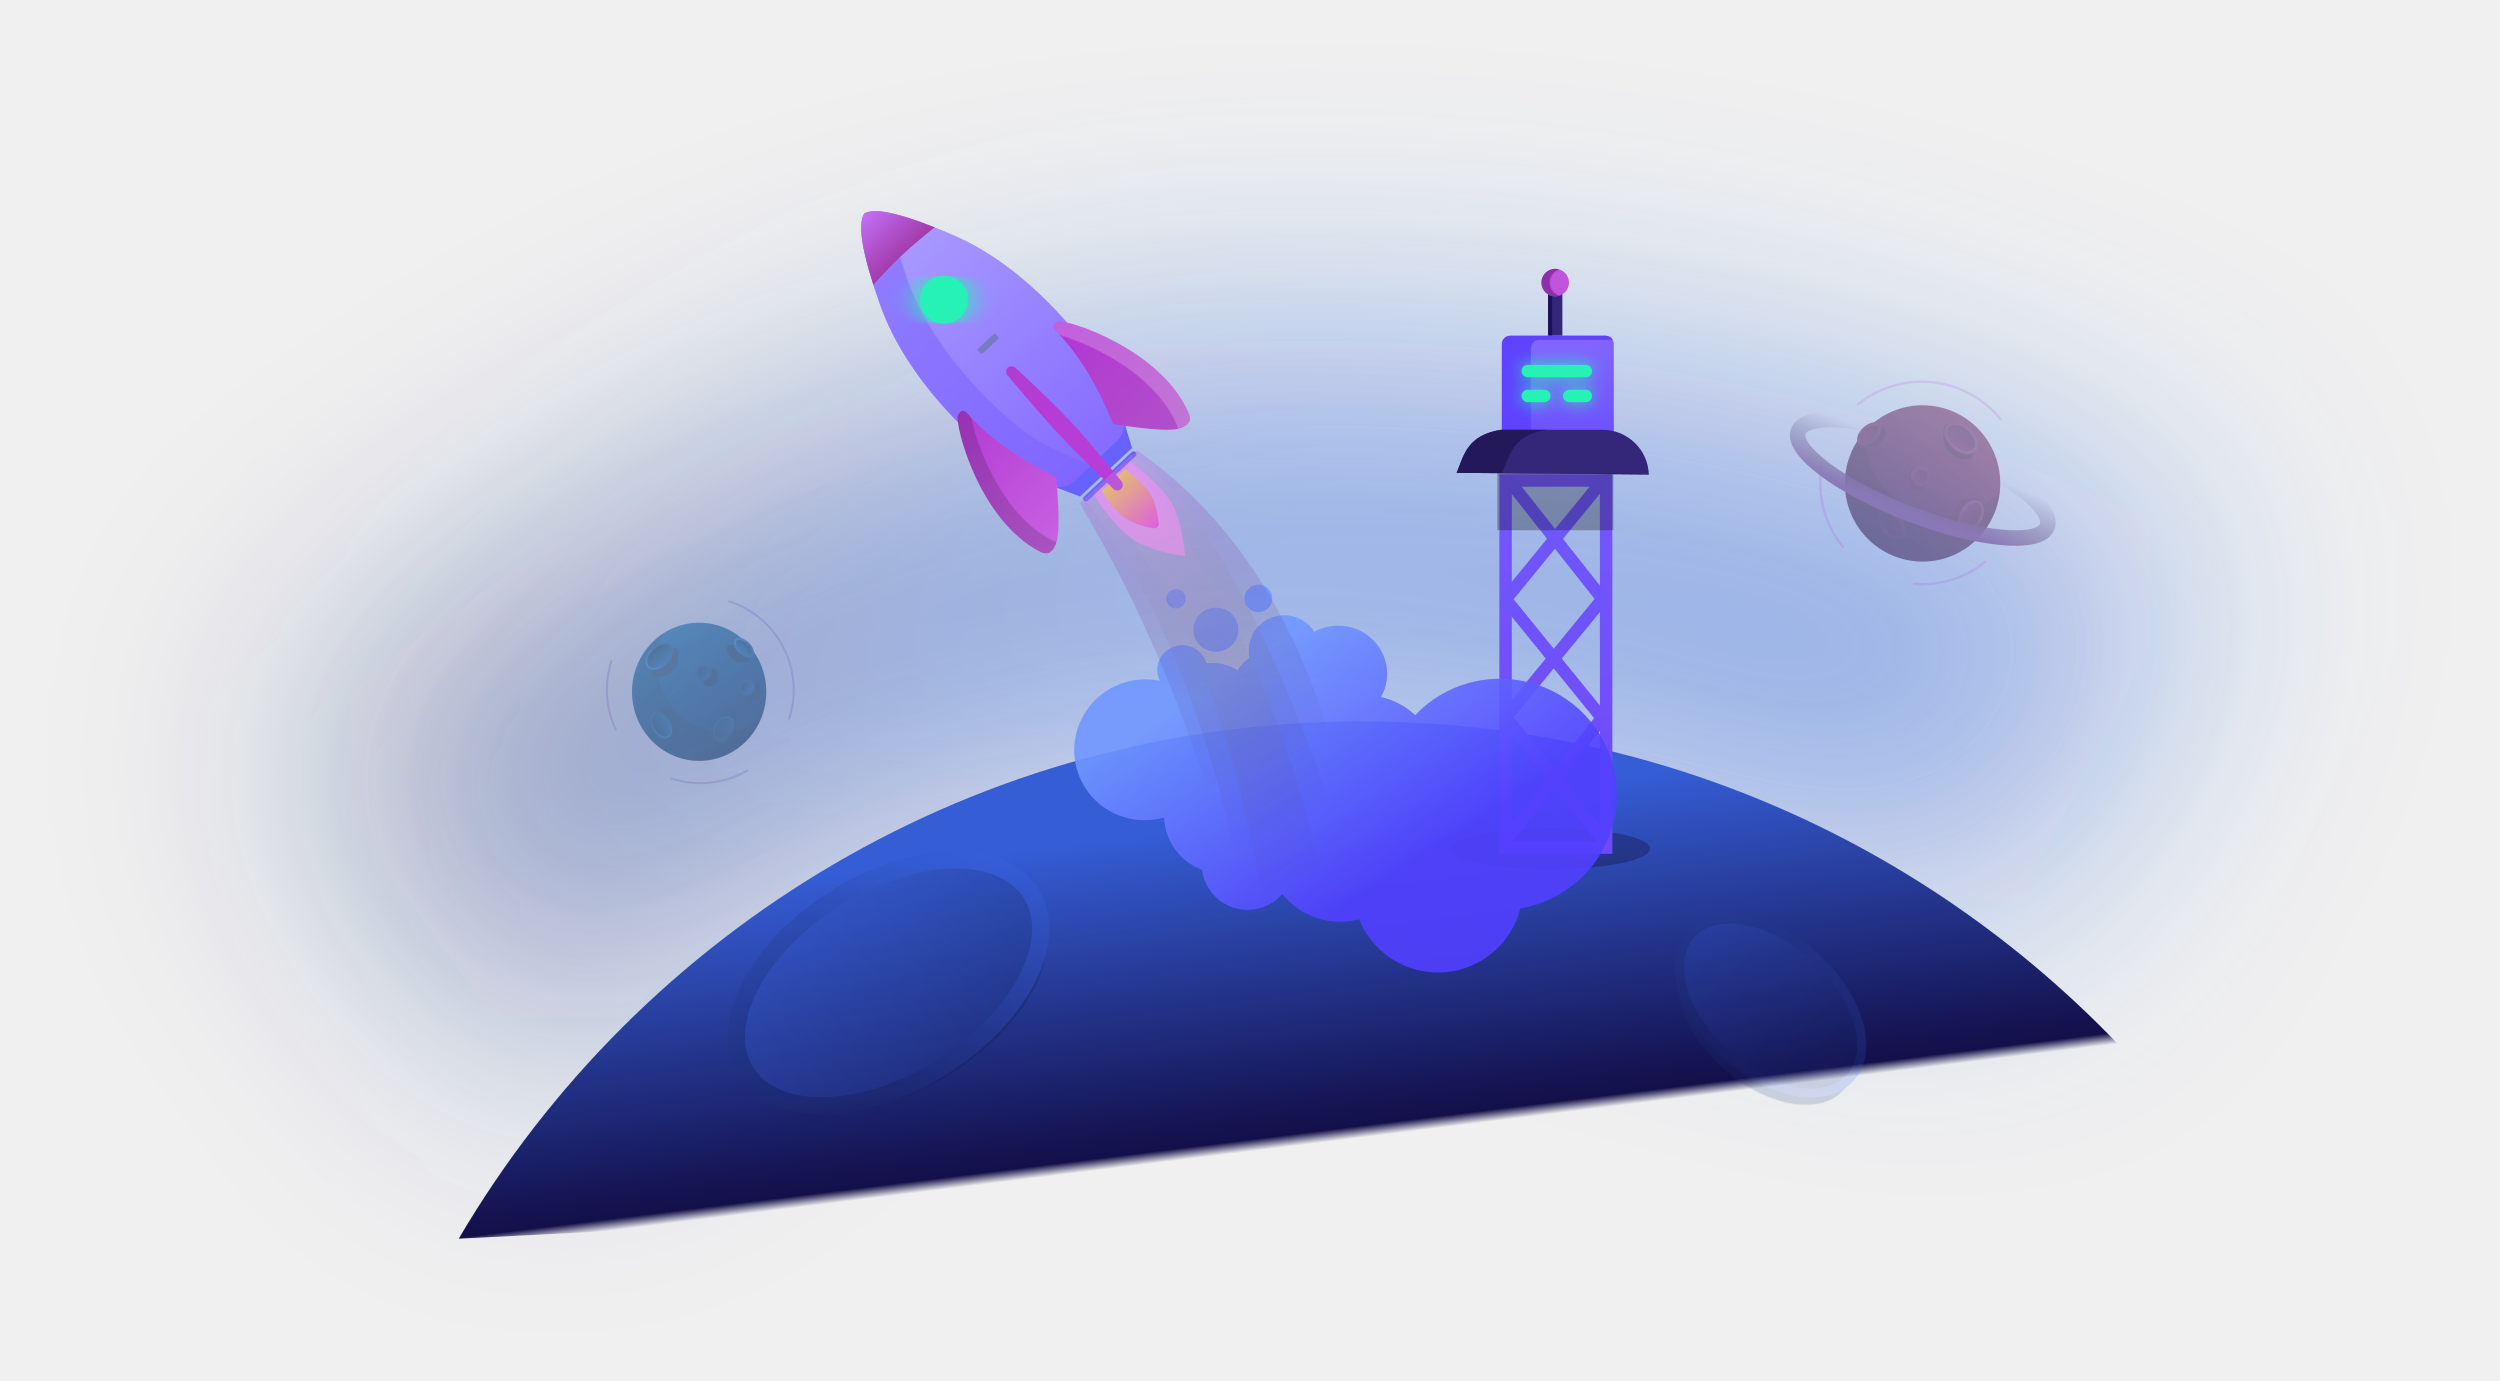
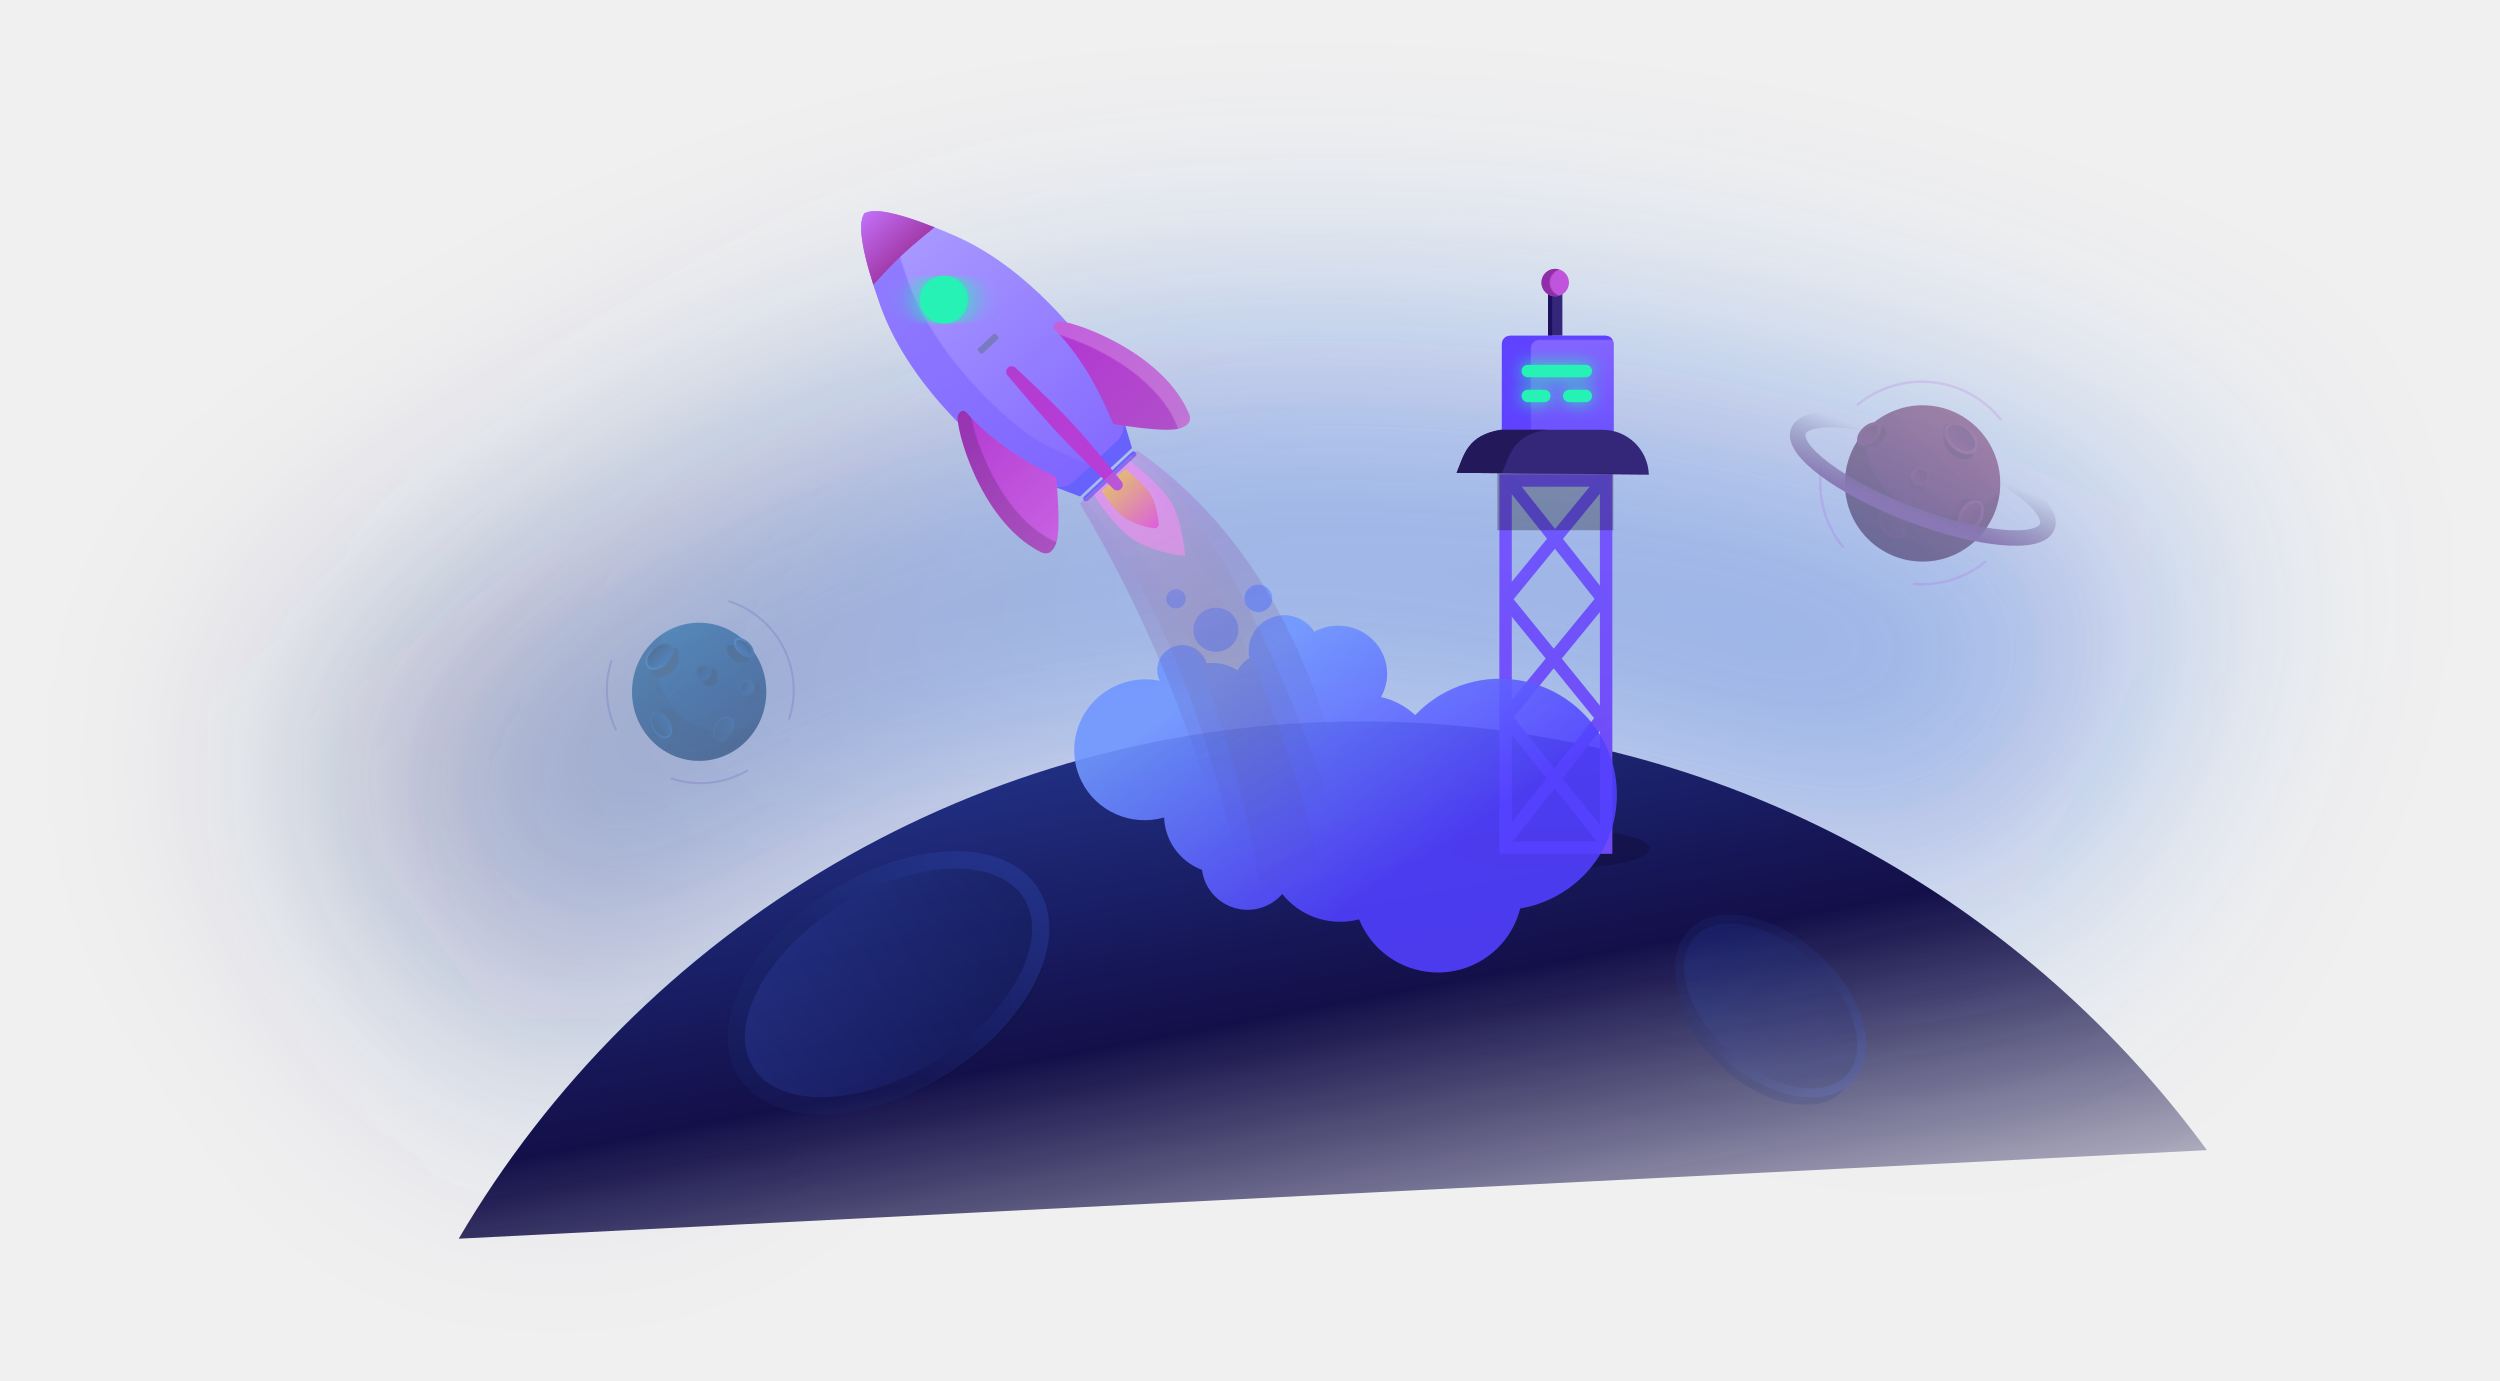
<svg xmlns="http://www.w3.org/2000/svg" xmlns:xlink="http://www.w3.org/1999/xlink" width="603px" height="333px" viewBox="0 0 603 333" version="1.1">
  <defs>
    <linearGradient x1="-8.651%" y1="48.111%" x2="38.957%" y2="56.947%" id="linearGradient-1">
      <stop stop-color="#0B083D" offset="0%" />
      <stop stop-color="#1150DA" offset="100%" />
    </linearGradient>
    <filter x="-21.5%" y="-54.1%" width="143.0%" height="208.1%" filterUnits="objectBoundingBox" id="filter-2">
      <feGaussianBlur stdDeviation="33" in="SourceGraphic" />
    </filter>
-     <linearGradient x1="37.983%" y1="86.322%" x2="15.009%" y2="32.378%" id="linearGradient-3">
+     <linearGradient x1="60.789%" y1="135.169%" x2="-42.773%" y2="-23.772%" id="linearGradient-3">
      <stop stop-color="#0B0743" stop-opacity="0" offset="0%" />
-       <stop stop-color="#0B0743" offset="3.574%" />
+       <stop stop-color="#0B0743" offset="38.611%" />
      <stop stop-color="#2F58D4" offset="100%" />
    </linearGradient>
    <linearGradient x1="98.554%" y1="48.554%" x2="1.446%" y2="48.554%" id="linearGradient-4">
      <stop stop-color="#183280" offset="0%" />
      <stop stop-color="#3564ED" offset="100%" />
    </linearGradient>
    <linearGradient x1="36.987%" y1="50%" x2="98.74%" y2="50%" id="linearGradient-5">
      <stop stop-color="#1E3B90" offset="0%" />
      <stop stop-color="#3564ED" offset="100%" />
    </linearGradient>
    <ellipse id="path-6" cx="356.094" cy="161.583" rx="24.753" ry="14.853" />
    <filter x="-6.4%" y="-10.6%" width="112.8%" height="128.0%" filterUnits="objectBoundingBox" id="filter-7">
      <feMorphology radius="2.16" operator="dilate" in="SourceAlpha" result="shadowSpreadOuter1" />
      <feOffset dx="0" dy="2" in="shadowSpreadOuter1" result="shadowOffsetOuter1" />
      <feComposite in="shadowOffsetOuter1" in2="SourceAlpha" operator="out" result="shadowOffsetOuter1" />
      <feColorMatrix values="0 0 0 0 0.092   0 0 0 0 0.191   0 0 0 0 0.48  0 0 0 1 0" type="matrix" in="shadowOffsetOuter1" />
    </filter>
    <linearGradient x1="98.554%" y1="48.554%" x2="1.446%" y2="48.554%" id="linearGradient-8">
      <stop stop-color="#0B1E56" offset="0%" />
      <stop stop-color="#3D6DF7" offset="100%" />
    </linearGradient>
    <linearGradient x1="36.987%" y1="50%" x2="98.74%" y2="50%" id="linearGradient-9">
      <stop stop-color="#122A71" offset="0%" />
      <stop stop-color="#3564ED" offset="100%" />
    </linearGradient>
    <ellipse id="path-10" cx="143.308" cy="155.981" rx="38.5" ry="22" />
    <filter x="-6.7%" y="-11.7%" width="113.4%" height="128.0%" filterUnits="objectBoundingBox" id="filter-11">
      <feMorphology radius="4.16" operator="dilate" in="SourceAlpha" result="shadowSpreadOuter1" />
      <feOffset dx="0" dy="2" in="shadowSpreadOuter1" result="shadowOffsetOuter1" />
      <feComposite in="shadowOffsetOuter1" in2="SourceAlpha" operator="out" result="shadowOffsetOuter1" />
      <feColorMatrix values="0 0 0 0 0.001   0 0 0 0 0.033   0 0 0 0 0.125  0 0 0 1 0" type="matrix" in="shadowOffsetOuter1" />
    </filter>
    <linearGradient x1="50%" y1="0%" x2="50%" y2="100%" id="linearGradient-12">
      <stop stop-color="#7457FF" offset="0%" />
      <stop stop-color="#7049F6" offset="100%" />
    </linearGradient>
    <linearGradient x1="50%" y1="0%" x2="50%" y2="100%" id="linearGradient-13">
      <stop stop-color="#6E59FD" offset="0%" />
      <stop stop-color="#7049F6" offset="100%" />
    </linearGradient>
    <rect id="path-14" x="22.695" y="5.777" width="3.455" height="10.37" />
    <filter x="-14.5%" y="-4.8%" width="128.9%" height="109.6%" filterUnits="objectBoundingBox" id="filter-15">
      <feOffset dx="1" dy="0" in="SourceAlpha" result="shadowOffsetInner1" />
      <feComposite in="shadowOffsetInner1" in2="SourceAlpha" operator="arithmetic" k2="-1" k3="1" result="shadowInnerInner1" />
      <feColorMatrix values="0 0 0 0 0.111   0 0 0 0 0.063   0 0 0 0 0.367  0 0 0 1 0" type="matrix" in="shadowInnerInner1" />
    </filter>
    <ellipse id="path-16" cx="24.423" cy="3.321" rx="3.319" ry="3.321" />
    <filter x="-15.1%" y="-15.1%" width="130.1%" height="130.1%" filterUnits="objectBoundingBox" id="filter-17">
      <feOffset dx="2" dy="0" in="SourceAlpha" result="shadowOffsetInner1" />
      <feComposite in="shadowOffsetInner1" in2="SourceAlpha" operator="arithmetic" k2="-1" k3="1" result="shadowInnerInner1" />
      <feColorMatrix values="0 0 0 0 0.559   0 0 0 0 0.185   0 0 0 0 0.655  0 0 0 1 0" type="matrix" in="shadowInnerInner1" />
    </filter>
    <linearGradient x1="50%" y1="0%" x2="50%" y2="98.857%" id="linearGradient-18">
      <stop stop-color="#8565FF" offset="0%" />
      <stop stop-color="#6D52FF" offset="100%" />
    </linearGradient>
    <path d="M13.558,16.147 L36.558,16.147 C37.662,16.147 38.558,17.043 38.558,18.147 L38.558,39.192 L11.558,39.192 L11.558,18.147 C11.558,17.043 12.453,16.147 13.558,16.147 Z" id="path-19" />
    <filter x="-13.0%" y="-15.2%" width="125.9%" height="130.4%" filterUnits="objectBoundingBox" id="filter-20">
      <feOffset dx="7" dy="1" in="SourceAlpha" result="shadowOffsetInner1" />
      <feComposite in="shadowOffsetInner1" in2="SourceAlpha" operator="arithmetic" k2="-1" k3="1" result="shadowInnerInner1" />
      <feColorMatrix values="0 0 0 0 0.374   0 0 0 0 0.257   0 0 0 0 1  0 0 0 1 0" type="matrix" in="shadowInnerInner1" />
    </filter>
    <rect id="path-21" x="16.306" y="29.161" width="7" height="3" rx="1.5" />
    <filter x="-85.7%" y="-200.0%" width="271.4%" height="500.0%" filterUnits="objectBoundingBox" id="filter-22">
      <feOffset dx="0" dy="0" in="SourceAlpha" result="shadowOffsetOuter1" />
      <feGaussianBlur stdDeviation="2" in="shadowOffsetOuter1" result="shadowBlurOuter1" />
      <feColorMatrix values="0 0 0 0 0.149   0 0 0 0 0.949   0 0 0 0 0.71  0 0 0 1 0" type="matrix" in="shadowBlurOuter1" />
    </filter>
    <rect id="path-23" x="26.306" y="29.161" width="7" height="3" rx="1.5" />
    <filter x="-85.7%" y="-200.0%" width="271.4%" height="500.0%" filterUnits="objectBoundingBox" id="filter-24">
      <feOffset dx="0" dy="0" in="SourceAlpha" result="shadowOffsetOuter1" />
      <feGaussianBlur stdDeviation="2" in="shadowOffsetOuter1" result="shadowBlurOuter1" />
      <feColorMatrix values="0 0 0 0 0.149   0 0 0 0 0.949   0 0 0 0 0.71  0 0 0 1 0" type="matrix" in="shadowBlurOuter1" />
    </filter>
    <rect id="path-25" x="16.306" y="23.161" width="17" height="3" rx="1.5" />
    <filter x="-35.3%" y="-200.0%" width="170.6%" height="500.0%" filterUnits="objectBoundingBox" id="filter-26">
      <feOffset dx="0" dy="0" in="SourceAlpha" result="shadowOffsetOuter1" />
      <feGaussianBlur stdDeviation="2" in="shadowOffsetOuter1" result="shadowBlurOuter1" />
      <feColorMatrix values="0 0 0 0 0.149   0 0 0 0 0.949   0 0 0 0 0.71  0 0 0 1 0" type="matrix" in="shadowBlurOuter1" />
    </filter>
    <path d="M47,49.6 C46.798,43.595 41.872,38.833 35.864,38.833 L11.316,38.833 C3.19,40.143 2.434,44.924 0.637,49.216 L47,49.6 Z" id="path-27" />
    <filter x="-11.9%" y="-51.1%" width="123.7%" height="202.2%" filterUnits="objectBoundingBox" id="filter-28">
      <feOffset dx="11" dy="0" in="SourceAlpha" result="shadowOffsetInner1" />
      <feComposite in="shadowOffsetInner1" in2="SourceAlpha" operator="arithmetic" k2="-1" k3="1" result="shadowInnerInner1" />
      <feColorMatrix values="0 0 0 0 0.134   0 0 0 0 0.094   0 0 0 0 0.352  0 0 0 1 0" type="matrix" in="shadowInnerInner1" />
    </filter>
    <linearGradient x1="66.873%" y1="68.163%" x2="26.446%" y2="24.449%" id="linearGradient-29">
      <stop stop-color="#5140FF" offset="0%" />
      <stop stop-color="#6F96FF" offset="100%" />
    </linearGradient>
    <linearGradient x1="50%" y1="99.045%" x2="50%" y2="8.58688121e-15%" id="linearGradient-30">
      <stop stop-color="#866CFF" offset="0%" />
      <stop stop-color="#AEA0FF" offset="100%" />
    </linearGradient>
    <path d="M17.906,0.036 C17.945,0.028 17.984,0.021 18.023,0.014 L18.023,0.066 C21.04,0.903 25.079,7.132 30.138,18.754 C37.981,36.768 35.72,58.8 34.389,65.436 C33.651,69.114 32.118,73.493 29.788,78.573 C28.9,80.509 26.965,81.75 24.835,81.75 L18.023,81.75 L18.023,81.765 L10.912,81.765 C8.781,81.765 6.846,80.523 5.958,78.587 C3.629,73.508 2.095,69.129 1.357,65.451 C0.026,58.814 -2.235,36.782 5.608,18.768 C10.668,7.147 14.706,0.917 17.724,0.08 L17.724,-3.55271368e-14 C17.784,0.01 17.845,0.022 17.906,0.036 Z" id="path-31" />
    <filter x="-12.6%" y="-5.5%" width="125.2%" height="111.0%" filterUnits="objectBoundingBox" id="filter-33">
      <feOffset dx="9" dy="0" in="SourceAlpha" result="shadowOffsetInner1" />
      <feComposite in="shadowOffsetInner1" in2="SourceAlpha" operator="arithmetic" k2="-1" k3="1" result="shadowInnerInner1" />
      <feColorMatrix values="0 0 0 0 0.479   0 0 0 0 0.379   0 0 0 0 1  0 0 0 0.526 0" type="matrix" in="shadowInnerInner1" />
    </filter>
    <linearGradient x1="50%" y1="100%" x2="50%" y2="34.637%" id="linearGradient-34">
      <stop stop-color="#A138A7" offset="0%" />
      <stop stop-color="#C573FD" offset="100%" />
    </linearGradient>
    <linearGradient x1="50%" y1="0%" x2="50%" y2="100%" id="linearGradient-35">
      <stop stop-color="#FFE433" offset="0%" />
      <stop stop-color="#FF51EE" offset="100%" />
    </linearGradient>
    <linearGradient x1="50%" y1="0%" x2="50%" y2="100%" id="linearGradient-36">
      <stop stop-color="#B23CD1" offset="0%" />
      <stop stop-color="#B93DD9" offset="100%" />
    </linearGradient>
    <ellipse id="path-37" cx="26.018" cy="28.328" rx="5.818" ry="5.787" />
    <filter x="-64.5%" y="-64.8%" width="228.9%" height="229.6%" filterUnits="objectBoundingBox" id="filter-38">
      <feOffset dx="0" dy="0" in="SourceAlpha" result="shadowOffsetOuter1" />
      <feGaussianBlur stdDeviation="2.5" in="shadowOffsetOuter1" result="shadowBlurOuter1" />
      <feColorMatrix values="0 0 0 0 0.149   0 0 0 0 0.949   0 0 0 0 0.71  0 0 0 1 0" type="matrix" in="shadowBlurOuter1" />
    </filter>
    <linearGradient x1="50%" y1="0%" x2="50%" y2="100%" id="linearGradient-39">
      <stop stop-color="#B33BD2" offset="0%" />
      <stop stop-color="#C862E2" offset="100%" />
    </linearGradient>
    <path d="M9.553,51.008 C7.638,51.667 -4.189,72.855 1.564,88.67 C2.365,90.87 4.158,90.595 5.87,89.692 C7.836,88.655 11.426,84.8 16.643,78.129 C12.91,68.21 11.185,59.569 11.467,52.208 C11.467,50.968 10.829,50.568 9.553,51.008 Z" id="path-40" />
    <filter x="-12.0%" y="-5.1%" width="124.0%" height="110.1%" filterUnits="objectBoundingBox" id="filter-41">
      <feOffset dx="4" dy="0" in="SourceAlpha" result="shadowOffsetInner1" />
      <feComposite in="shadowOffsetInner1" in2="SourceAlpha" operator="arithmetic" k2="-1" k3="1" result="shadowInnerInner1" />
      <feColorMatrix values="0 0 0 0 0   0 0 0 0 0   0 0 0 0 0  0 0 0 0.158 0" type="matrix" in="shadowInnerInner1" />
    </filter>
    <linearGradient x1="50%" y1="0%" x2="50%" y2="100%" id="linearGradient-42">
      <stop stop-color="#B335D4" offset="0%" />
      <stop stop-color="#B050C9" offset="100%" />
    </linearGradient>
    <path d="M45,51.008 C43.086,51.667 31.258,72.855 37.012,88.67 C37.813,90.87 39.606,90.595 41.318,89.692 C43.283,88.655 46.874,84.8 52.091,78.129 C48.358,68.21 46.633,59.569 46.915,52.208 C46.915,50.968 46.277,50.568 45,51.008 Z" id="path-43" />
    <filter x="-12.0%" y="-5.1%" width="124.0%" height="110.1%" filterUnits="objectBoundingBox" id="filter-44">
      <feOffset dx="4" dy="0" in="SourceAlpha" result="shadowOffsetInner1" />
      <feComposite in="shadowOffsetInner1" in2="SourceAlpha" operator="arithmetic" k2="-1" k3="1" result="shadowInnerInner1" />
      <feColorMatrix values="0 0 0 0 1   0 0 0 0 1   0 0 0 0 1  0 0 0 0.212 0" type="matrix" in="shadowInnerInner1" />
    </filter>
    <linearGradient x1="50%" y1="107.258%" x2="48.592%" y2="42.933%" id="linearGradient-45">
      <stop stop-color="#FFFFFF" offset="0%" />
      <stop stop-color="#2B0A3D" stop-opacity="0" offset="100%" />
    </linearGradient>
    <linearGradient x1="49.997%" y1="107.076%" x2="48.775%" y2="30.618%" id="linearGradient-46">
      <stop stop-color="#FFFFFF" offset="0%" />
      <stop stop-color="#340D40" stop-opacity="0" offset="100%" />
    </linearGradient>
    <linearGradient x1="50%" y1="107.258%" x2="48.709%" y2="53.924%" id="linearGradient-47">
      <stop stop-color="#CE79F5" offset="0%" />
      <stop stop-color="#2B0A3D" stop-opacity="0" offset="100%" />
    </linearGradient>
    <linearGradient x1="86.615%" y1="21.032%" x2="24.458%" y2="100%" id="linearGradient-48">
      <stop stop-color="#045A9D" offset="0%" />
      <stop stop-color="#002D64" offset="100%" />
    </linearGradient>
    <ellipse id="path-49" cx="29.509" cy="29.27" rx="16.194" ry="16.662" />
    <filter x="-10.8%" y="-10.5%" width="121.6%" height="121.0%" filterUnits="objectBoundingBox" id="filter-50">
      <feOffset dx="-6" dy="-7" in="SourceAlpha" result="shadowOffsetInner1" />
      <feComposite in="shadowOffsetInner1" in2="SourceAlpha" operator="arithmetic" k2="-1" k3="1" result="shadowInnerInner1" />
      <feColorMatrix values="0 0 0 0 0   0 0 0 0 0   0 0 0 0 0  0 0 0 0.099 0" type="matrix" in="shadowInnerInner1" />
    </filter>
    <linearGradient x1="50%" y1="0%" x2="50%" y2="100%" id="linearGradient-51">
      <stop stop-color="#003058" offset="0%" />
      <stop stop-color="#005BAA" offset="100%" />
    </linearGradient>
    <linearGradient x1="36.987%" y1="50%" x2="99.142%" y2="50%" id="linearGradient-52">
      <stop stop-color="#035091" offset="0%" />
      <stop stop-color="#0F68B8" offset="100%" />
    </linearGradient>
    <ellipse id="path-53" cx="39.054" cy="20.64" rx="3.516" ry="2.112" />
    <filter x="-21.3%" y="-35.5%" width="142.7%" height="218.4%" filterUnits="objectBoundingBox" id="filter-54">
      <feMorphology radius="0.5" operator="dilate" in="SourceAlpha" result="shadowSpreadOuter1" />
      <feOffset dx="0" dy="2" in="shadowSpreadOuter1" result="shadowOffsetOuter1" />
      <feComposite in="shadowOffsetOuter1" in2="SourceAlpha" operator="out" result="shadowOffsetOuter1" />
      <feColorMatrix values="0 0 0 0 0.052   0 0 0 0 0.255   0 0 0 0 0.428  0 0 0 1 0" type="matrix" in="shadowOffsetOuter1" />
    </filter>
    <linearGradient x1="50%" y1="0%" x2="50%" y2="100%" id="linearGradient-55">
      <stop stop-color="#003058" offset="0%" />
      <stop stop-color="#005BAA" offset="100%" />
    </linearGradient>
    <linearGradient x1="36.987%" y1="50%" x2="99.142%" y2="50%" id="linearGradient-56">
      <stop stop-color="#035091" offset="0%" />
      <stop stop-color="#0F68B8" offset="100%" />
    </linearGradient>
    <ellipse id="path-57" cx="38.66" cy="37.279" rx="3.023" ry="1.804" />
    <filter x="-24.8%" y="-41.6%" width="149.6%" height="238.6%" filterUnits="objectBoundingBox" id="filter-58">
      <feMorphology radius="0.5" operator="dilate" in="SourceAlpha" result="shadowSpreadOuter1" />
      <feOffset dx="0" dy="2" in="shadowSpreadOuter1" result="shadowOffsetOuter1" />
      <feComposite in="shadowOffsetOuter1" in2="SourceAlpha" operator="out" result="shadowOffsetOuter1" />
      <feColorMatrix values="0 0 0 0 0.01   0 0 0 0 0.217   0 0 0 0 0.394  0 0 0 1 0" type="matrix" in="shadowOffsetOuter1" />
    </filter>
    <linearGradient x1="35.915%" y1="91.78%" x2="50%" y2="21.483%" id="linearGradient-59">
      <stop stop-color="#003561" offset="0%" />
      <stop stop-color="#014B8C" offset="100%" />
    </linearGradient>
    <linearGradient x1="36.987%" y1="50%" x2="98.871%" y2="50%" id="linearGradient-60">
      <stop stop-color="#024582" offset="0%" />
      <stop stop-color="#034886" offset="100%" />
    </linearGradient>
    <ellipse id="path-61" cx="17.962" cy="28.247" rx="1.51" ry="1.388" />
    <filter x="-49.7%" y="-126.1%" width="199.3%" height="280.1%" filterUnits="objectBoundingBox" id="filter-62">
      <feMorphology radius="0.5" operator="dilate" in="SourceAlpha" result="shadowSpreadOuter1" />
      <feOffset dx="0" dy="-2" in="shadowSpreadOuter1" result="shadowOffsetOuter1" />
      <feComposite in="shadowOffsetOuter1" in2="SourceAlpha" operator="out" result="shadowOffsetOuter1" />
      <feColorMatrix values="0 0 0 0 0.01   0 0 0 0 0.217   0 0 0 0 0.394  0 0 0 1 0" type="matrix" in="shadowOffsetOuter1" />
    </filter>
    <linearGradient x1="27.247%" y1="100%" x2="27.247%" y2="0%" id="linearGradient-63">
      <stop stop-color="#003561" offset="0%" />
      <stop stop-color="#014B8C" offset="100%" />
    </linearGradient>
    <ellipse id="path-64" cx="28.474" cy="24.614" rx="1.51" ry="1.388" />
    <filter x="-49.7%" y="-126.1%" width="199.3%" height="280.1%" filterUnits="objectBoundingBox" id="filter-65">
      <feMorphology radius="0.5" operator="dilate" in="SourceAlpha" result="shadowSpreadOuter1" />
      <feOffset dx="0" dy="-2" in="shadowSpreadOuter1" result="shadowOffsetOuter1" />
      <feComposite in="shadowOffsetOuter1" in2="SourceAlpha" operator="out" result="shadowOffsetOuter1" />
      <feColorMatrix values="0 0 0 0 0.01   0 0 0 0 0.217   0 0 0 0 0.394  0 0 0 1 0" type="matrix" in="shadowOffsetOuter1" />
    </filter>
    <linearGradient x1="50%" y1="100%" x2="50%" y2="3.061617e-15%" id="linearGradient-66">
      <stop stop-color="#003058" offset="0%" />
      <stop stop-color="#005BAA" offset="100%" />
    </linearGradient>
    <linearGradient x1="36.987%" y1="50%" x2="99.142%" y2="50%" id="linearGradient-67">
      <stop stop-color="#035091" offset="0%" />
      <stop stop-color="#0F68B8" offset="100%" />
    </linearGradient>
    <ellipse id="path-68" cx="23.631" cy="38.196" rx="2.787" ry="1.805" />
    <filter x="-26.9%" y="-41.6%" width="153.8%" height="238.5%" filterUnits="objectBoundingBox" id="filter-69">
      <feMorphology radius="0.5" operator="dilate" in="SourceAlpha" result="shadowSpreadOuter1" />
      <feOffset dx="0" dy="2" in="shadowSpreadOuter1" result="shadowOffsetOuter1" />
      <feComposite in="shadowOffsetOuter1" in2="SourceAlpha" operator="out" result="shadowOffsetOuter1" />
      <feColorMatrix values="0 0 0 0 0.01   0 0 0 0 0.217   0 0 0 0 0.394  0 0 0 1 0" type="matrix" in="shadowOffsetOuter1" />
    </filter>
    <linearGradient x1="50%" y1="0%" x2="50%" y2="100%" id="linearGradient-70">
      <stop stop-color="#003058" offset="0%" />
      <stop stop-color="#005BAA" offset="100%" />
    </linearGradient>
    <linearGradient x1="36.987%" y1="50%" x2="99.142%" y2="50%" id="linearGradient-71">
      <stop stop-color="#035091" offset="0%" />
      <stop stop-color="#0F68B8" offset="100%" />
    </linearGradient>
    <ellipse id="path-72" cx="18.737" cy="18.615" rx="2.412" ry="1.206" />
    <filter x="-31.1%" y="-62.2%" width="162.2%" height="307.3%" filterUnits="objectBoundingBox" id="filter-73">
      <feMorphology radius="0.5" operator="dilate" in="SourceAlpha" result="shadowSpreadOuter1" />
      <feOffset dx="0" dy="2" in="shadowSpreadOuter1" result="shadowOffsetOuter1" />
      <feComposite in="shadowOffsetOuter1" in2="SourceAlpha" operator="out" result="shadowOffsetOuter1" />
      <feColorMatrix values="0 0 0 0 0.01   0 0 0 0 0.217   0 0 0 0 0.394  0 0 0 1 0" type="matrix" in="shadowOffsetOuter1" />
    </filter>
    <linearGradient x1="23.287%" y1="100%" x2="90.694%" y2="22.332%" id="linearGradient-74">
      <stop stop-color="#250040" offset="0%" />
      <stop stop-color="#631450" offset="100%" />
    </linearGradient>
    <ellipse id="path-75" cx="34.728" cy="34.599" rx="18.732" ry="18.846" />
    <filter x="-14.7%" y="-14.6%" width="129.4%" height="129.2%" filterUnits="objectBoundingBox" id="filter-76">
      <feOffset dx="5" dy="-11" in="SourceAlpha" result="shadowOffsetInner1" />
      <feComposite in="shadowOffsetInner1" in2="SourceAlpha" operator="arithmetic" k2="-1" k3="1" result="shadowInnerInner1" />
      <feColorMatrix values="0 0 0 0 0   0 0 0 0 0   0 0 0 0 0  0 0 0 0.199 0" type="matrix" in="shadowInnerInner1" />
    </filter>
    <linearGradient x1="50%" y1="0%" x2="50%" y2="100%" id="linearGradient-77">
      <stop stop-color="#420A3C" offset="0%" />
      <stop stop-color="#580B55" offset="97.107%" />
    </linearGradient>
    <linearGradient x1="82.562%" y1="54.015%" x2="0%" y2="50%" id="linearGradient-78">
      <stop stop-color="#6A1B64" offset="0%" />
      <stop stop-color="#5C1550" offset="100%" />
    </linearGradient>
    <ellipse id="path-79" cx="44.042" cy="23.646" rx="3.96" ry="2.378" />
    <filter x="-15.7%" y="-26.2%" width="131.5%" height="173.5%" filterUnits="objectBoundingBox" id="filter-80">
      <feMorphology radius="0.746" operator="dilate" in="SourceAlpha" result="shadowSpreadOuter1" />
      <feOffset dx="0" dy="1" in="shadowSpreadOuter1" result="shadowOffsetOuter1" />
      <feComposite in="shadowOffsetOuter1" in2="SourceAlpha" operator="out" result="shadowOffsetOuter1" />
      <feColorMatrix values="0 0 0 0 0.226   0 0 0 0 0.028   0 0 0 0 0.217  0 0 0 1 0" type="matrix" in="shadowOffsetOuter1" />
    </filter>
    <linearGradient x1="50%" y1="0%" x2="50%" y2="97.107%" id="linearGradient-81">
      <stop stop-color="#420A3C" offset="0%" />
      <stop stop-color="#580B55" offset="100%" />
    </linearGradient>
    <linearGradient x1="36.987%" y1="50%" x2="98.74%" y2="50%" id="linearGradient-82">
      <stop stop-color="#6A1B64" offset="0%" />
      <stop stop-color="#5C1550" offset="100%" />
    </linearGradient>
    <ellipse id="path-83" cx="46.423" cy="42.407" rx="3.401" ry="2.034" />
    <filter x="-18.3%" y="-30.6%" width="136.7%" height="185.9%" filterUnits="objectBoundingBox" id="filter-84">
      <feMorphology radius="0.746" operator="dilate" in="SourceAlpha" result="shadowSpreadOuter1" />
      <feOffset dx="0" dy="1" in="shadowSpreadOuter1" result="shadowOffsetOuter1" />
      <feComposite in="shadowOffsetOuter1" in2="SourceAlpha" operator="out" result="shadowOffsetOuter1" />
      <feColorMatrix values="0 0 0 0 0.226   0 0 0 0 0.028   0 0 0 0 0.217  0 0 0 1 0" type="matrix" in="shadowOffsetOuter1" />
    </filter>
    <linearGradient x1="50%" y1="97.107%" x2="50%" y2="8.50014503e-15%" id="linearGradient-85">
      <stop stop-color="#390333" offset="0%" />
      <stop stop-color="#570755" offset="100%" />
    </linearGradient>
    <linearGradient x1="36.987%" y1="50%" x2="98.74%" y2="50%" id="linearGradient-86">
      <stop stop-color="#500F4B" offset="0%" />
      <stop stop-color="#580E59" offset="100%" />
    </linearGradient>
    <ellipse id="path-87" cx="34.256" cy="32.865" rx="1.699" ry="1.571" />
    <filter x="-36.7%" y="-71.5%" width="173.3%" height="211.2%" filterUnits="objectBoundingBox" id="filter-88">
      <feMorphology radius="0.746" operator="dilate" in="SourceAlpha" result="shadowSpreadOuter1" />
      <feOffset dx="0" dy="-1" in="shadowSpreadOuter1" result="shadowOffsetOuter1" />
      <feComposite in="shadowOffsetOuter1" in2="SourceAlpha" operator="out" result="shadowOffsetOuter1" />
      <feColorMatrix values="0 0 0 0 0.226   0 0 0 0 0.028   0 0 0 0 0.217  0 0 0 1 0" type="matrix" in="shadowOffsetOuter1" />
    </filter>
    <linearGradient x1="50%" y1="0%" x2="50%" y2="97.107%" id="linearGradient-89">
      <stop stop-color="#270623" offset="0%" />
      <stop stop-color="#4C084A" offset="98.435%" />
    </linearGradient>
    <linearGradient x1="36.987%" y1="50%" x2="98.74%" y2="50%" id="linearGradient-90">
      <stop stop-color="#520A4D" offset="0%" />
      <stop stop-color="#3F0E37" offset="100%" />
    </linearGradient>
    <ellipse id="path-91" cx="27.379" cy="44.248" rx="3.4" ry="2.035" />
    <filter x="-18.3%" y="-30.6%" width="136.7%" height="185.8%" filterUnits="objectBoundingBox" id="filter-92">
      <feMorphology radius="0.746" operator="dilate" in="SourceAlpha" result="shadowSpreadOuter1" />
      <feOffset dx="0" dy="1" in="shadowSpreadOuter1" result="shadowOffsetOuter1" />
      <feComposite in="shadowOffsetOuter1" in2="SourceAlpha" operator="out" result="shadowOffsetOuter1" />
      <feColorMatrix values="0 0 0 0 0.226   0 0 0 0 0.028   0 0 0 0 0.217  0 0 0 1 0" type="matrix" in="shadowOffsetOuter1" />
    </filter>
    <linearGradient x1="98.554%" y1="48.554%" x2="1.446%" y2="48.554%" id="linearGradient-93">
      <stop stop-color="#3B0835" offset="0%" />
      <stop stop-color="#540952" offset="100%" />
    </linearGradient>
    <linearGradient x1="36.987%" y1="50%" x2="98.74%" y2="50%" id="linearGradient-94">
      <stop stop-color="#451052" offset="0%" />
      <stop stop-color="#56114A" offset="100%" />
    </linearGradient>
    <ellipse id="path-95" cx="21.818" cy="22.713" rx="2.716" ry="1.358" />
    <filter x="-22.9%" y="-45.9%" width="145.9%" height="228.6%" filterUnits="objectBoundingBox" id="filter-96">
      <feMorphology radius="0.746" operator="dilate" in="SourceAlpha" result="shadowSpreadOuter1" />
      <feOffset dx="0" dy="1" in="shadowSpreadOuter1" result="shadowOffsetOuter1" />
      <feComposite in="shadowOffsetOuter1" in2="SourceAlpha" operator="out" result="shadowOffsetOuter1" />
      <feColorMatrix values="0 0 0 0 0.226   0 0 0 0 0.028   0 0 0 0 0.217  0 0 0 1 0" type="matrix" in="shadowOffsetOuter1" />
    </filter>
    <linearGradient x1="50%" y1="15.809%" x2="50%" y2="100%" id="linearGradient-97">
      <stop stop-color="#110B37" stop-opacity="0" offset="0%" />
      <stop stop-color="#561A74" offset="100%" />
    </linearGradient>
  </defs>
  <g id="Page-1" stroke="none" stroke-width="1" fill="none" fill-rule="evenodd">
    <g id="Grakn-Presentation-Wide" transform="translate(-1072, -2356)">
      <g id="3rd-section" transform="translate(0, 1591)">
        <g id="Illustration" transform="translate(1374, 931) scale(-1, 1) translate(-1374, -931) translate(1143, 797)">
          <g id="Group-56" transform="translate(230.9999, 149.9502) scale(-1, 1) translate(-230.9999, -149.9502) translate(-0.000132, 32.45023)">
            <g id="Group-7" opacity="0.961" transform="translate(0, 16.628)">
              <g id="Group-4-Copy" transform="translate(0, 0)">
                <path d="M-0,97.744 C71.142,33.196 149.81,0.922 236.005,0.922 C322.2,0.922 396.912,17.554 460.142,50.818 L412,143.922 C327.633,119.141 274.116,106.751 251.449,106.751 C163.62,106.751 100.531,132.515 62.182,184.045 L-0,97.744 Z" id="Rectangle" fill="url(#linearGradient-1)" opacity="0.399" filter="url(#filter-2)" />
                <path d="M461.309,196.336 C415.366,133.635 341.188,92.922 257.5,92.922 C164.65,92.922 83.505,143.038 39.641,217.696" id="Path" fill="url(#linearGradient-3)" />
                <g id="Oval" opacity="0.177" transform="translate(356.0936, 161.583) rotate(42) translate(-356.0936, -161.583) ">
                  <use fill="black" fill-opacity="1" filter="url(#filter-7)" xlink:href="#path-6" />
                  <ellipse stroke="url(#linearGradient-5)" stroke-width="2.16" fill="url(#linearGradient-4)" fill-rule="evenodd" cx="356.094" cy="161.583" rx="25.833" ry="15.933" />
                </g>
                <g id="Oval-Copy-6" opacity="0.204" transform="translate(143.3079, 155.9807) rotate(328) translate(-143.3079, -155.9807) ">
                  <use fill="black" fill-opacity="1" filter="url(#filter-11)" xlink:href="#path-10" />
                  <ellipse stroke="url(#linearGradient-9)" stroke-width="4.16" fill="url(#linearGradient-8)" fill-rule="evenodd" cx="143.308" cy="155.981" rx="40.58" ry="24.08" />
                </g>
              </g>
            </g>
            <ellipse id="Oval" fill-opacity="0.487" fill="#100324" opacity="0.6" cx="302.995" cy="140.238" rx="24" ry="4.953" />
            <g id="Group-8" transform="translate(182.4674, 0)">
              <g id="Group-6" transform="translate(97.22651, 0.388761)">
                <g id="Group-5" transform="translate(10.45196, 49.05424)">
                  <polygon id="Path-10" stroke="url(#linearGradient-12)" stroke-width="3" points="26.25 2 26.25 90.545 2 90.545 2 2" />
                  <g id="Group-4" transform="translate(2, 2)" stroke="url(#linearGradient-13)" stroke-width="3">
                    <path d="M23.275,57.312 L23.436,57.108 L23.275,57.312 L24.25,58.513 L23.275,57.312 L11.794,71.84 L24.25,87.4 L11.794,71.84 L2.34479103e-13,86.763 L11.794,71.84 L-1.26654243e-12,57.108 L11.794,71.84 L23.275,57.312 L11.613,42.945 L23.391,28.58 L23.436,28.637 L23.391,28.58 L24.25,27.532 L23.391,28.58 L11.922,14.069 L-1.54543045e-13,28.637 L11.922,14.069 L23.391,28.58 L11.613,42.945 L-1.26654243e-12,28.637 L11.613,42.945 L-1.26654243e-12,57.108 L11.613,42.945 L23.275,57.312 Z M11.922,14.069 L0.803,-6.03961325e-14 L11.922,14.069 L23.436,-6.03961325e-14 L11.922,14.069 Z" id="Combined-Shape" />
                  </g>
                  <rect id="Rectangle" fill="#0C0E1A" opacity="0.301" x="0" y="0" width="28" height="14" />
                </g>
                <g id="Rectangle">
                  <use fill="#34277A" fill-rule="evenodd" xlink:href="#path-14" />
                  <use fill="black" fill-opacity="1" filter="url(#filter-15)" xlink:href="#path-14" />
                </g>
                <g id="Oval">
                  <use fill="#C054DC" fill-rule="evenodd" xlink:href="#path-16" />
                  <use fill="black" fill-opacity="1" filter="url(#filter-17)" xlink:href="#path-16" />
                </g>
                <g id="Rectangle">
                  <use fill="url(#linearGradient-18)" fill-rule="evenodd" xlink:href="#path-19" />
                  <use fill="black" fill-opacity="1" filter="url(#filter-20)" xlink:href="#path-19" />
                </g>
                <g id="Rectangle">
                  <use fill="black" fill-opacity="1" filter="url(#filter-22)" xlink:href="#path-21" />
                  <use fill="#26F2B5" fill-rule="evenodd" xlink:href="#path-21" />
                </g>
                <g id="Rectangle-Copy-92">
                  <use fill="black" fill-opacity="1" filter="url(#filter-24)" xlink:href="#path-23" />
                  <use fill="#26F2B5" fill-rule="evenodd" xlink:href="#path-23" />
                </g>
                <g id="Rectangle-Copy-93">
                  <use fill="black" fill-opacity="1" filter="url(#filter-26)" xlink:href="#path-25" />
                  <use fill="#26F2B5" fill-rule="evenodd" xlink:href="#path-25" />
                </g>
                <g id="Path-16">
                  <use fill="#34277A" fill-rule="evenodd" xlink:href="#path-27" />
                  <use fill="black" fill-opacity="1" filter="url(#filter-28)" xlink:href="#path-27" />
                </g>
              </g>
              <g id="Group-7" transform="translate(0.359737, 86.45165)">
                <g id="Group-3-Copy-2" transform="translate(61.11456, 52.22772) rotate(-8) translate(-61.11456, -52.22772) translate(6.11456, 12.72771)" />
                <g id="Group-3-Copy" transform="translate(45.54714, 43.28728) scale(-1, 1) rotate(34) translate(-45.54714, -43.28728) translate(10.04714, 15.78728)" />
                <g id="Group-3" transform="translate(39.66996, 26.15218)" />
              </g>
              <path d="M87.88,108.035 C93.919,101.667 102.882,98.215 112.283,99.537 C127.667,101.699 138.399,115.822 136.255,131.081 C134.523,143.404 124.924,152.699 113.192,154.683 C110.716,164.684 100.985,171.389 90.508,169.917 C82.978,168.859 76.983,163.846 74.346,157.288 C72.108,157.884 69.714,158.052 67.274,157.709 C62.571,157.048 58.557,154.612 55.82,151.177 C53.448,153.915 49.767,155.432 45.899,154.888 C40.844,154.178 37.068,150.174 36.455,145.365 C31.157,143.389 27.515,138.389 27.319,132.726 C19.504,134.962 11.002,131.39 7.343,123.889 C3.236,115.468 6.79,105.285 15.28,101.144 C18.836,99.41 22.694,99.01 26.278,99.75 C25.883,98.958 25.66,98.066 25.66,97.124 C25.66,93.833 28.371,91.165 31.714,91.165 C34.485,91.165 36.821,92.998 37.54,95.5 C40.188,95.219 42.837,95.851 45.045,97.245 C45.706,96.01 46.698,94.976 47.904,94.259 C47.78,93.682 47.714,93.082 47.714,92.468 C47.714,87.762 51.554,83.947 56.29,83.947 C59.344,83.947 62.026,85.533 63.545,87.922 C65.247,86.989 67.209,86.457 69.297,86.457 C75.82,86.457 81.108,91.647 81.108,98.048 C81.108,100.087 80.572,102.002 79.631,103.666 C82.815,104.385 85.632,105.93 87.88,108.035 Z M39.806,92.752 C36.816,92.752 34.392,90.373 34.392,87.439 C34.392,84.505 36.816,82.126 39.806,82.126 C42.795,82.126 45.219,84.505 45.219,87.439 C45.219,90.373 42.795,92.752 39.806,92.752 Z M50.051,83.202 C48.199,83.202 46.698,81.713 46.698,79.876 C46.698,78.039 48.199,76.55 50.051,76.55 C51.904,76.55 53.405,78.039 53.405,79.876 C53.405,81.713 51.904,83.202 50.051,83.202 Z M30.186,82.308 C28.889,82.308 27.838,81.266 27.838,79.98 C27.838,78.694 28.889,77.652 30.186,77.652 C31.483,77.652 32.534,78.694 32.534,79.98 C32.534,81.266 31.483,82.308 30.186,82.308 Z" id="Combined-Shape" fill="url(#linearGradient-29)" opacity="0.896" />
            </g>
          </g>
          <g id="Group-2" transform="translate(261.5, 127) scale(-1, 1) translate(-261.5, -127) translate(179, 0)">
            <g id="Group-28" transform="translate(58.86568, 60.659) rotate(-43) translate(-58.86568, -60.659) translate(31.86568, 3.659001)">
              <g id="Group-27" transform="translate(0.090114, -0)">
                <polygon id="Rectangle" fill="#6761FD" points="14.997 80.007 37.493 80.007 34.814 85.431 17.676 85.431" />
                <rect id="Rectangle" fill="#6761FD" x="17.724" y="86.109" width="17.042" height="1.356" rx="0.678" />
                <g id="Rectangle" transform="translate(8.308962, 0)">
                  <mask id="mask-32" fill="white">
                    <use xlink:href="#path-31" />
                  </mask>
                  <g id="Mask">
                    <use fill="url(#linearGradient-30)" fill-rule="evenodd" xlink:href="#path-31" />
                    <use fill="black" fill-opacity="1" filter="url(#filter-33)" xlink:href="#path-31" />
                  </g>
                  <path d="M15.855,43.384 L20.699,43.384" id="Line-3" stroke="#787AC2" stroke-width="1.619" stroke-linecap="round" mask="url(#mask-32)" />
                  <path d="M14.927,-9.595 L35.448,-6.102 L35.448,14.639 C27.404,13.92 21.546,13.56 17.873,13.56 C14.201,13.56 8.94,13.92 2.092,14.639 L14.927,-9.595 Z" fill="url(#linearGradient-34)" mask="url(#mask-32)" />
                </g>
                <path d="M20.368,87.465 L32.362,87.465 C33.419,94.883 33.419,100.081 32.362,103.059 C31.305,106.038 29.326,109.428 26.423,113.23 C23.636,109.971 21.618,106.581 20.368,103.059 C19.119,99.538 19.119,94.339 20.368,87.465 Z" id="Rectangle" fill="#F1AAFF" />
                <path d="M22.402,88.056 L30.163,88.056 C30.847,92.708 30.847,95.968 30.163,97.836 C29.586,99.41 28.585,101.169 27.16,103.111 L27.16,103.111 C26.803,103.596 26.121,103.701 25.636,103.344 C25.557,103.286 25.485,103.217 25.425,103.14 C24.078,101.428 23.07,99.66 22.402,97.836 C21.594,95.627 21.594,92.367 22.402,88.056 Z" id="Rectangle-Copy-41" fill="url(#linearGradient-35)" />
                <path d="M26.13,50.852 C26.839,50.852 27.427,51.401 27.474,52.108 C28.053,60.65 28.342,66.899 28.342,70.853 C28.342,74.808 28.053,81.056 27.474,89.599 C27.427,90.306 26.839,90.855 26.13,90.855 C25.425,90.855 24.844,90.302 24.808,89.598 C24.379,81.092 24.164,74.844 24.164,70.853 C24.164,66.862 24.379,60.614 24.808,52.109 C24.844,51.404 25.425,50.852 26.13,50.852 Z" id="Rectangle" fill="url(#linearGradient-36)" />
                <g id="Oval">
                  <use fill="black" fill-opacity="1" filter="url(#filter-38)" xlink:href="#path-37" />
                  <use fill="#26F2B5" fill-rule="evenodd" xlink:href="#path-37" />
                </g>
                <g id="Path-4">
                  <use fill="url(#linearGradient-39)" fill-rule="evenodd" xlink:href="#path-40" />
                  <use fill="black" fill-opacity="1" filter="url(#filter-41)" xlink:href="#path-40" />
                </g>
                <g id="Path-4-Copy" transform="translate(43.76931, 70.5983) scale(-1, 1) translate(-43.76931, -70.5983) ">
                  <use fill="url(#linearGradient-42)" fill-rule="evenodd" xlink:href="#path-43" />
                  <use fill="black" fill-opacity="1" filter="url(#filter-44)" xlink:href="#path-43" />
                </g>
              </g>
            </g>
            <g id="Group" transform="translate(53, 68)" opacity="0.411">
              <g id="Group-63" transform="translate(56.0386, 92.98256) rotate(156) translate(-56.0386, -92.98256) translate(33.5386, 6.482562)">
                <path d="M13.71,0.464 L44.751,1.345 C32.273,58.361 13.298,111.585 26.265,167.681 L11.658,172.692 C-5.215,150.304 -1.858,69.858 13.71,0.464 Z" id="Rectangle-22" fill="url(#linearGradient-45)" />
                <path d="M22.099,14.213 L38.905,13.596 C25.426,67.728 7.738,113.829 22.815,166.997 L12.438,170.439 C-2.185,114.957 7.783,67.849 22.099,14.213 Z" id="Rectangle-22-Copy" fill="url(#linearGradient-46)" />
              </g>
              <g id="Group-63-Copy" transform="translate(60.79717, 92.92356) rotate(162) translate(-60.79717, -92.92356) translate(38.79717, 2.923559)" fill="url(#linearGradient-47)">
                <path d="M15.453,-9.83391146e-12 L43.792,-9.83391146e-12 C31.314,57.016 27.244,115.003 40.211,171.099 L23.055,179.007 C-12.758,130.843 0.463,69.168 15.453,-9.83391146e-12 Z" id="Rectangle-22" />
              </g>
            </g>
          </g>
          <g id="Group-4-Copy-4" opacity="0.506" transform="translate(334.852, 105.5912)">
            <g id="Oval">
              <use fill="url(#linearGradient-48)" fill-rule="evenodd" xlink:href="#path-49" />
              <use fill="black" fill-opacity="1" filter="url(#filter-50)" xlink:href="#path-49" />
            </g>
            <path d="M6.764,28.82 C6.764,34.283 8.704,39.292 11.93,43.193 C16.052,48.178 22.276,51.352 29.239,51.352 L29.239,51.352 M44.271,45.572 C48.841,41.447 51.714,35.47 51.714,28.82 M44.627,12.397 C40.606,8.609 35.193,6.288 29.239,6.288" id="Shape" stroke="#615BB8" stroke-width="0.5" opacity="0.462" stroke-linecap="round" transform="translate(29.23931, 28.82013) rotate(72) translate(-29.23931, -28.82013) " />
            <g id="Oval" transform="translate(39.05374, 20.64028) rotate(42) translate(-39.05374, -20.64028) ">
              <use fill="black" fill-opacity="1" filter="url(#filter-54)" xlink:href="#path-53" />
              <ellipse stroke="url(#linearGradient-52)" stroke-width="0.5" fill="url(#linearGradient-51)" fill-rule="evenodd" cx="39.054" cy="20.64" rx="3.766" ry="2.362" />
            </g>
            <g id="Oval-Copy-4" opacity="0.602" transform="translate(38.65981, 37.27924) rotate(120) translate(-38.65981, -37.27924) ">
              <use fill="black" fill-opacity="1" filter="url(#filter-58)" xlink:href="#path-57" />
              <ellipse stroke="url(#linearGradient-56)" stroke-width="0.5" fill="url(#linearGradient-55)" fill-rule="evenodd" cx="38.66" cy="37.279" rx="3.273" ry="2.054" />
            </g>
            <g id="Oval-Copy-5" transform="translate(17.96214, 28.24726) rotate(594) translate(-17.96214, -28.24726) ">
              <use fill="black" fill-opacity="1" filter="url(#filter-62)" xlink:href="#path-61" />
              <ellipse stroke="url(#linearGradient-60)" stroke-width="0.5" fill="url(#linearGradient-59)" fill-rule="evenodd" cx="17.962" cy="28.247" rx="1.76" ry="1.638" />
            </g>
            <g id="Oval-Copy-45" transform="translate(28.4736, 24.61418) rotate(594) translate(-28.4736, -24.61418) ">
              <use fill="black" fill-opacity="1" filter="url(#filter-65)" xlink:href="#path-64" />
              <ellipse stroke="url(#linearGradient-60)" stroke-width="0.5" fill="url(#linearGradient-63)" fill-rule="evenodd" cx="28.474" cy="24.614" rx="1.76" ry="1.638" />
            </g>
            <g id="Oval-Copy-7" opacity="0.324" transform="translate(23.63148, 38.19558) rotate(239) translate(-23.63148, -38.19558) ">
              <use fill="black" fill-opacity="1" filter="url(#filter-69)" xlink:href="#path-68" />
              <ellipse stroke="url(#linearGradient-67)" stroke-width="0.5" fill="url(#linearGradient-66)" fill-rule="evenodd" cx="23.631" cy="38.196" rx="3.037" ry="2.055" />
            </g>
            <g id="Oval-Copy-6" transform="translate(18.73651, 18.61505) rotate(316) translate(-18.73651, -18.61505) ">
              <use fill="black" fill-opacity="1" filter="url(#filter-73)" xlink:href="#path-72" />
              <ellipse stroke="url(#linearGradient-71)" stroke-width="0.5" fill="url(#linearGradient-70)" fill-rule="evenodd" cx="18.737" cy="18.615" rx="2.662" ry="1.456" />
            </g>
          </g>
          <g id="Group-7-Copy-2" opacity="0.449" transform="translate(69.5, 84.5) scale(-1, 1) translate(-69.5, -84.5) translate(35, 50)">
            <g id="Group-4-Copy">
              <g id="Oval">
                <use fill="url(#linearGradient-74)" fill-rule="evenodd" xlink:href="#path-75" />
                <use fill="black" fill-opacity="1" filter="url(#filter-76)" xlink:href="#path-75" />
              </g>
              <path d="M10.036,34.5 C10.036,40.42 12.147,45.849 15.659,50.076 C20.146,55.477 26.921,58.918 34.5,58.918 L34.5,58.918 M50.861,52.654 C55.836,48.184 58.964,41.707 58.964,34.5 M51.249,16.703 C46.872,12.597 40.98,10.082 34.5,10.082" id="Shape" stroke="#AF2CD8" stroke-width="0.6" opacity="0.305" stroke-linecap="round" transform="translate(34.5, 34.5) rotate(141) translate(-34.5, -34.5) " />
              <g id="Oval" transform="translate(44.04225, 23.64639) rotate(42) translate(-44.04225, -23.64639) ">
                <use fill="black" fill-opacity="1" filter="url(#filter-80)" xlink:href="#path-79" />
                <ellipse stroke="url(#linearGradient-78)" stroke-width="0.746" fill="url(#linearGradient-77)" fill-rule="evenodd" cx="44.042" cy="23.646" rx="4.334" ry="2.751" />
              </g>
              <g id="Oval-Copy-4" opacity="0.705" transform="translate(46.42251, 42.40749) rotate(120) translate(-46.42251, -42.40749) ">
                <use fill="black" fill-opacity="1" filter="url(#filter-84)" xlink:href="#path-83" />
                <ellipse stroke="url(#linearGradient-82)" stroke-width="0.746" fill="url(#linearGradient-81)" fill-rule="evenodd" cx="46.423" cy="42.407" rx="3.774" ry="2.408" />
              </g>
              <g id="Oval-Copy-5" opacity="0.759" transform="translate(34.2555, 32.86462) rotate(594) translate(-34.2555, -32.86462) ">
                <use fill="black" fill-opacity="1" filter="url(#filter-88)" xlink:href="#path-87" />
                <ellipse stroke="url(#linearGradient-86)" stroke-width="0.746" fill="url(#linearGradient-85)" fill-rule="evenodd" cx="34.256" cy="32.865" rx="2.073" ry="1.944" />
              </g>
              <g id="Oval-Copy-7" opacity="0.303" transform="translate(27.37933, 44.2479) rotate(239) translate(-27.37933, -44.2479) ">
                <use fill="black" fill-opacity="1" filter="url(#filter-92)" xlink:href="#path-91" />
                <ellipse stroke="url(#linearGradient-90)" stroke-width="0.746" fill="url(#linearGradient-89)" fill-rule="evenodd" cx="27.379" cy="44.248" rx="3.774" ry="2.408" />
              </g>
              <g id="Oval-Copy-6" transform="translate(21.81829, 22.71327) rotate(316) translate(-21.81829, -22.71327) ">
                <use fill="black" fill-opacity="1" filter="url(#filter-96)" xlink:href="#path-95" />
                <ellipse stroke="url(#linearGradient-94)" stroke-width="0.746" fill="url(#linearGradient-93)" fill-rule="evenodd" cx="21.818" cy="22.713" rx="3.089" ry="1.732" />
              </g>
            </g>
            <ellipse id="Oval" stroke="url(#linearGradient-97)" stroke-width="3.732" transform="translate(34.78549, 33.49351) rotate(21) translate(-34.78549, -33.49351) " cx="34.785" cy="33.494" rx="32.153" ry="9.034" />
          </g>
        </g>
      </g>
    </g>
  </g>
</svg>
